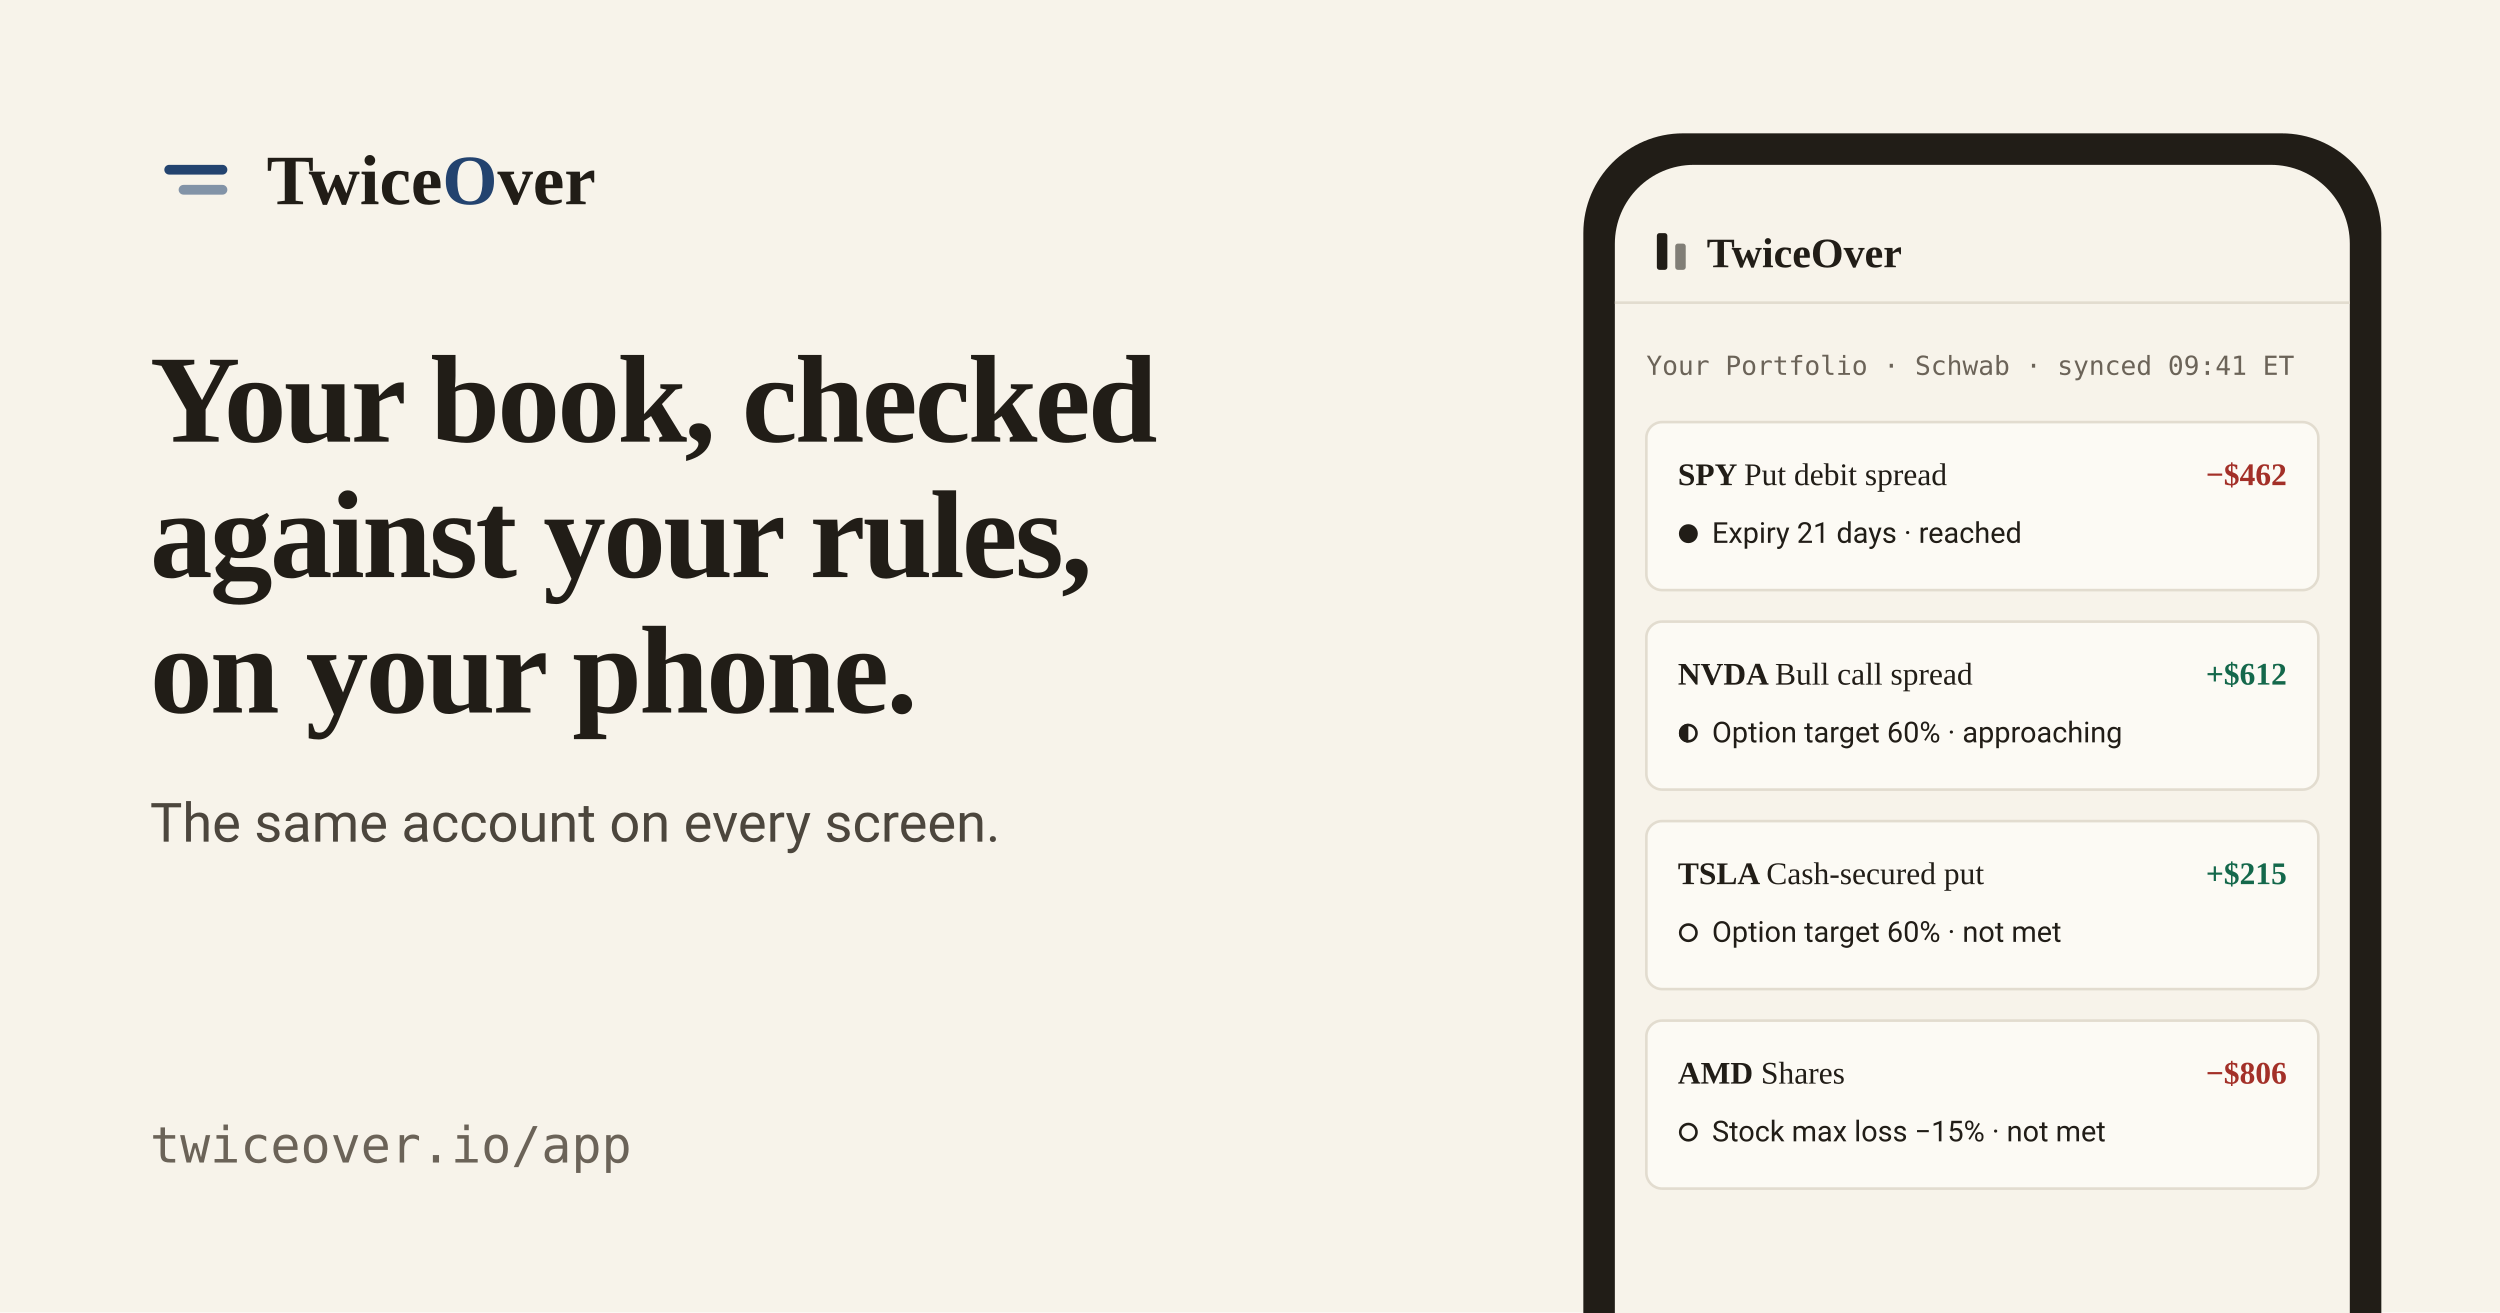
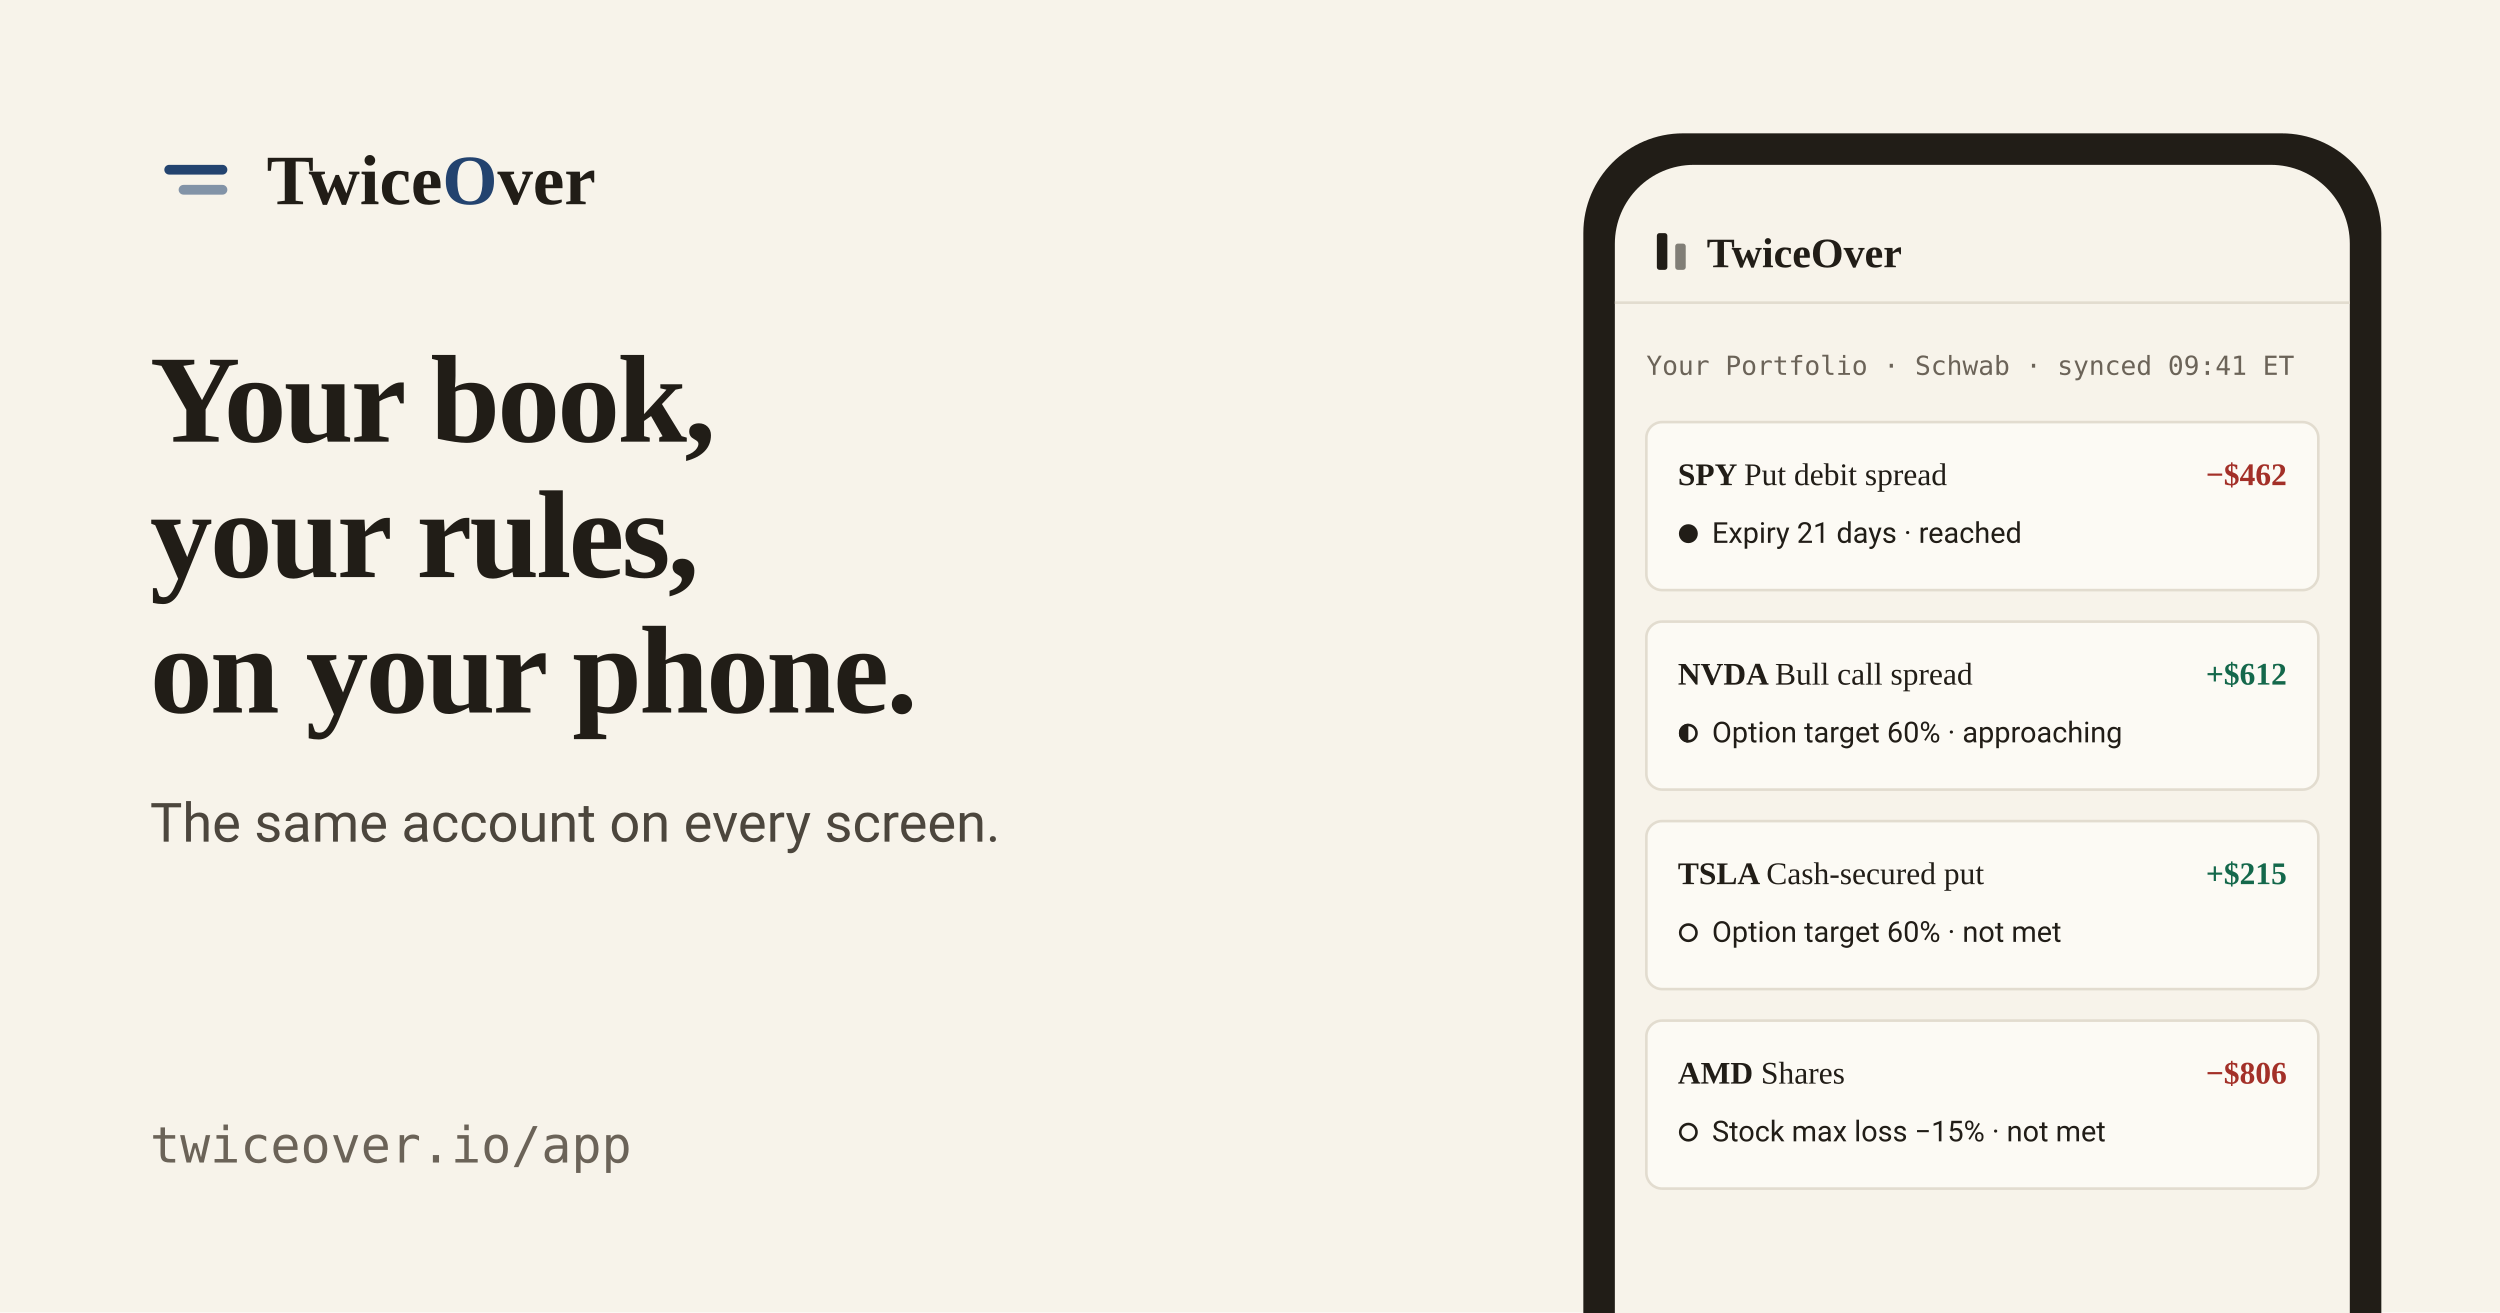
<svg xmlns="http://www.w3.org/2000/svg" width="1200" height="630" viewBox="0 0 1200 630">
  <style>
.word{font-family:"Source Serif 4", Georgia, Cambria, "Times New Roman", serif;font-weight:600;font-size:34px;fill:#211D17}
.o{fill:#23436F}
.headline{font-family:"Source Serif 4", Georgia, Cambria, "Times New Roman", serif;font-weight:600;font-size:60px;letter-spacing:-1.2px;fill:#211D17}
.cap{font-family:"Source Sans 3", -apple-system, BlinkMacSystemFont, "Segoe UI", Roboto, sans-serif;font-size:26px;fill:#4C463D}
.foot{font-family:"Source Code Pro", ui-monospace, SFMono-Regular, Menlo, Consolas, monospace;font-size:24px;fill:#6B6358}
</style>
  <rect width="1200" height="630" fill="#F7F3EA" />
  <g transform="translate(72 64) scale(1.375)">
    <rect x="5" y="11" width="22" height="3.4" rx="1.7" fill="#23436F" />
    <rect x="10" y="18" width="17" height="3.4" rx="1.7" fill="#23436F" opacity="0.55" />
  </g>
  <text class="word" x="128" y="98">Twice<tspan class="o">O</tspan>ver</text>
-   <text class="headline" x="72" y="212">Your book, checked</text>
-   <text class="headline" x="72" y="277">against your rules,</text>
+   <text class="headline" x="72" y="212">Your book,</text>
+   <text class="headline" x="72" y="277">your rules,</text>
  <text class="headline" x="72" y="342">on your phone.</text>
  <text class="cap" x="72" y="404">The same account on every screen.</text>
  <text class="foot" x="72" y="558">twiceover.io/app</text>
  <g transform="translate(760 64) scale(1.26)">
    <rect width="304" height="656" rx="38" fill="#211D17" />
    <g transform="translate(12.008 12.008)">
      <clipPath id="phone-screen">
        <rect width="279.984" height="631.984" rx="30.096" />
      </clipPath>
      <g clip-path="url(#phone-screen)">
        <rect width="279.984" height="631.984" fill="#F7F3EA" />
        <rect x="16" y="26" width="4" height="14" rx="1" fill="#211D17" />
        <rect x="23" y="30" width="4" height="10" rx="1" fill="#211D17" opacity="0.55" />
        <text x="35" y="39" font-family="&quot;Source Serif 4&quot;, Georgia, Cambria, &quot;Times New Roman&quot;, serif" font-weight="600" font-size="16" fill="#211D17">TwiceOver</text>
        <line x1="0" y1="52.5" x2="279.984" y2="52.5" stroke="#E2DCCF" />
        <text x="12" y="80" font-family="&quot;Source Code Pro&quot;, ui-monospace, SFMono-Regular, Menlo, Consolas, monospace" font-size="10" fill="#6B6358">Your Portfolio · Schwab · synced 09:41 ET</text>
        <rect x="12" y="98" width="255.984" height="64" rx="6" fill="#FCFAF4" stroke="#E2DCCF" />
        <text x="24" y="122" font-family="&quot;Source Serif 4&quot;, Georgia, Cambria, &quot;Times New Roman&quot;, serif" font-weight="600" font-size="12" fill="#211D17">SPY <tspan font-weight="400">Put debit spread</tspan>
        </text>
        <text x="255.984" y="122" text-anchor="end" font-family="&quot;Source Serif 4&quot;, Georgia, Cambria, &quot;Times New Roman&quot;, serif" font-weight="600" font-size="12" fill="#A33028">−$462</text>
        <circle cx="28" cy="140.5" r="3.6" fill="#211D17" />
        <text x="37" y="144" font-family="&quot;Source Sans 3&quot;, -apple-system, BlinkMacSystemFont, &quot;Segoe UI&quot;, Roboto, sans-serif" font-size="11" fill="#211D17">Expiry 21 days · reached</text>
        <rect x="12" y="174" width="255.984" height="64" rx="6" fill="#FCFAF4" stroke="#E2DCCF" />
        <text x="24" y="198" font-family="&quot;Source Serif 4&quot;, Georgia, Cambria, &quot;Times New Roman&quot;, serif" font-weight="600" font-size="12" fill="#211D17">NVDA <tspan font-weight="400">Bull call spread</tspan>
        </text>
        <text x="255.984" y="198" text-anchor="end" font-family="&quot;Source Serif 4&quot;, Georgia, Cambria, &quot;Times New Roman&quot;, serif" font-weight="600" font-size="12" fill="#14684B">+$612</text>
        <circle cx="28" cy="216.5" r="3.1" fill="none" stroke="#211D17" />
        <path d="M28 212.9a3.6 3.6 0 0 0 0 7.2z" fill="#211D17" />
        <text x="37" y="220" font-family="&quot;Source Sans 3&quot;, -apple-system, BlinkMacSystemFont, &quot;Segoe UI&quot;, Roboto, sans-serif" font-size="11" fill="#211D17">Option target 60% · approaching</text>
        <rect x="12" y="250" width="255.984" height="64" rx="6" fill="#FCFAF4" stroke="#E2DCCF" />
        <text x="24" y="274" font-family="&quot;Source Serif 4&quot;, Georgia, Cambria, &quot;Times New Roman&quot;, serif" font-weight="600" font-size="12" fill="#211D17">TSLA <tspan font-weight="400">Cash-secured put</tspan>
        </text>
        <text x="255.984" y="274" text-anchor="end" font-family="&quot;Source Serif 4&quot;, Georgia, Cambria, &quot;Times New Roman&quot;, serif" font-weight="600" font-size="12" fill="#14684B">+$215</text>
        <circle cx="28" cy="292.5" r="3.1" fill="none" stroke="#211D17" />
        <text x="37" y="296" font-family="&quot;Source Sans 3&quot;, -apple-system, BlinkMacSystemFont, &quot;Segoe UI&quot;, Roboto, sans-serif" font-size="11" fill="#211D17">Option target 60% · not met</text>
        <rect x="12" y="326" width="255.984" height="64" rx="6" fill="#FCFAF4" stroke="#E2DCCF" />
        <text x="24" y="350" font-family="&quot;Source Serif 4&quot;, Georgia, Cambria, &quot;Times New Roman&quot;, serif" font-weight="600" font-size="12" fill="#211D17">AMD <tspan font-weight="400">Shares</tspan>
        </text>
        <text x="255.984" y="350" text-anchor="end" font-family="&quot;Source Serif 4&quot;, Georgia, Cambria, &quot;Times New Roman&quot;, serif" font-weight="600" font-size="12" fill="#A33028">−$806</text>
        <circle cx="28" cy="368.5" r="3.1" fill="none" stroke="#211D17" />
        <text x="37" y="372" font-family="&quot;Source Sans 3&quot;, -apple-system, BlinkMacSystemFont, &quot;Segoe UI&quot;, Roboto, sans-serif" font-size="11" fill="#211D17">Stock max loss −15% · not met</text>
        <rect y="577.984" width="279.984" height="54" fill="#F7F3EA" />
        <line x1="0" y1="578.484" x2="279.984" y2="578.484" stroke="#CFC7B6" />
        <text x="46.664" y="613.984" text-anchor="middle" font-family="&quot;Source Sans 3&quot;, -apple-system, BlinkMacSystemFont, &quot;Segoe UI&quot;, Roboto, sans-serif" font-size="11" fill="#23436F">Portfolio</text>
        <text x="139.992" y="613.984" text-anchor="middle" font-family="&quot;Source Sans 3&quot;, -apple-system, BlinkMacSystemFont, &quot;Segoe UI&quot;, Roboto, sans-serif" font-size="11" fill="#4C463D">Rules</text>
        <text x="233.32" y="613.984" text-anchor="middle" font-family="&quot;Source Sans 3&quot;, -apple-system, BlinkMacSystemFont, &quot;Segoe UI&quot;, Roboto, sans-serif" font-size="11" fill="#4C463D">Account</text>
      </g>
    </g>
  </g>
</svg>
